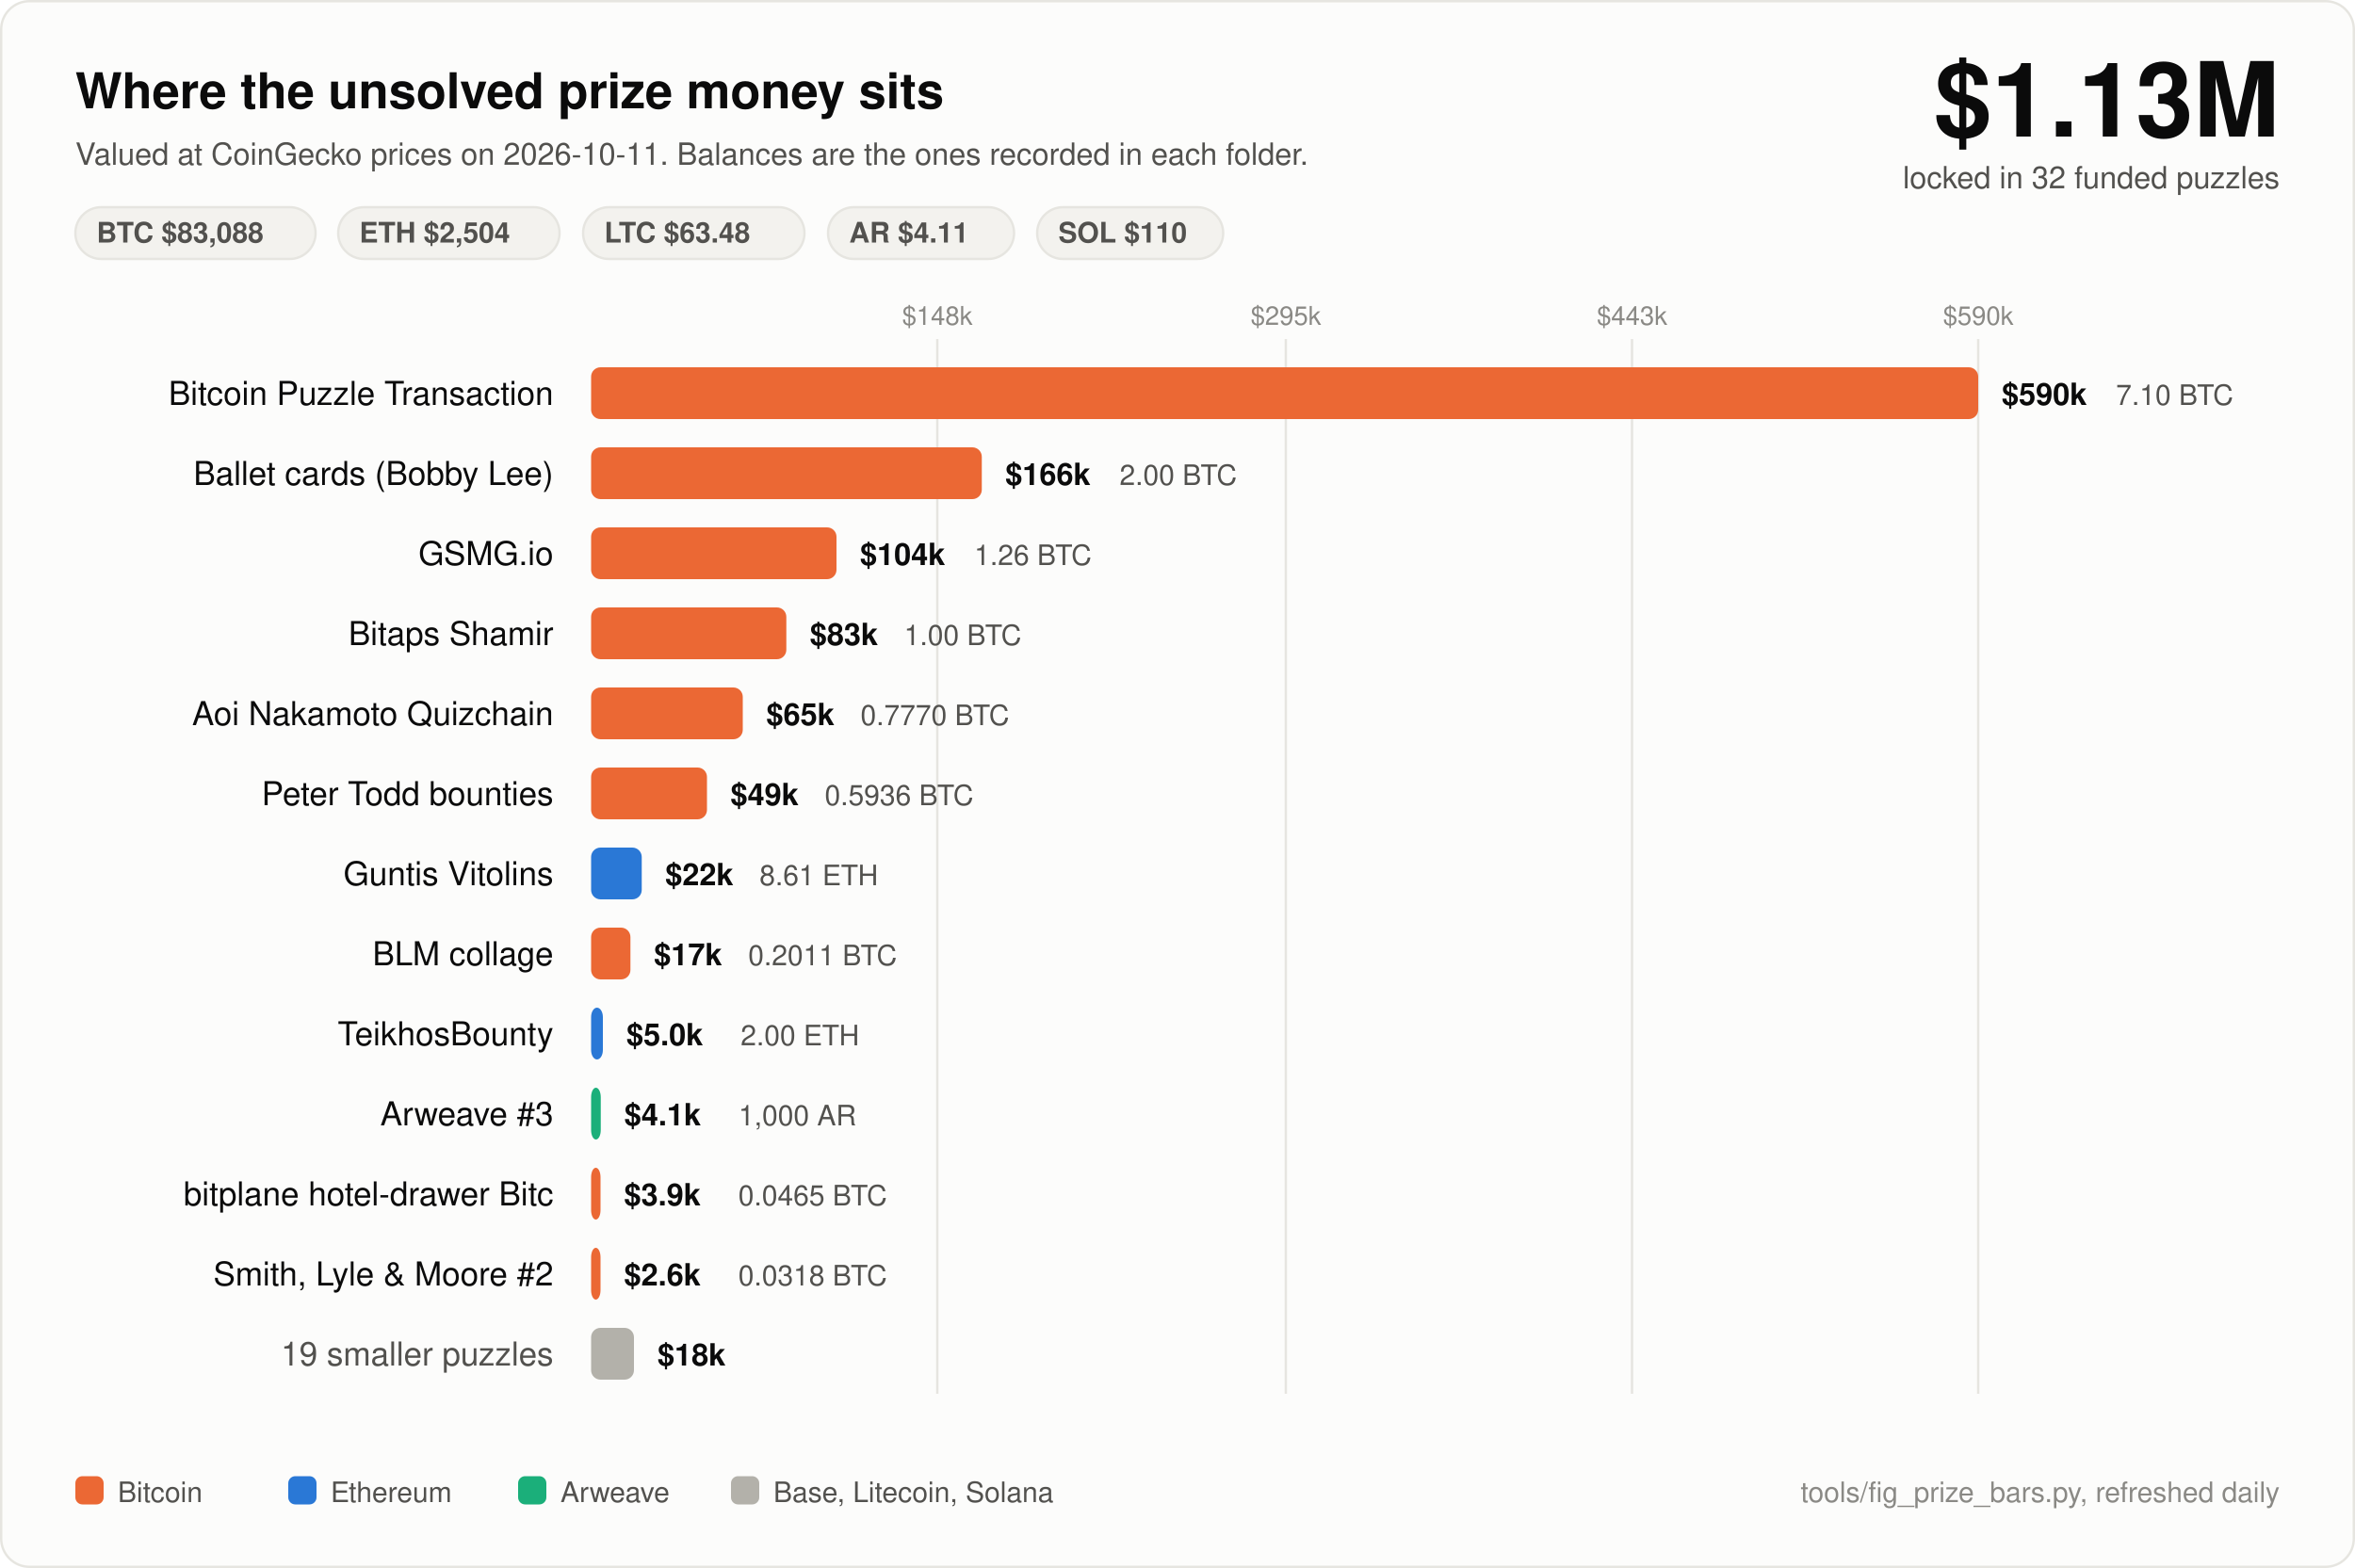
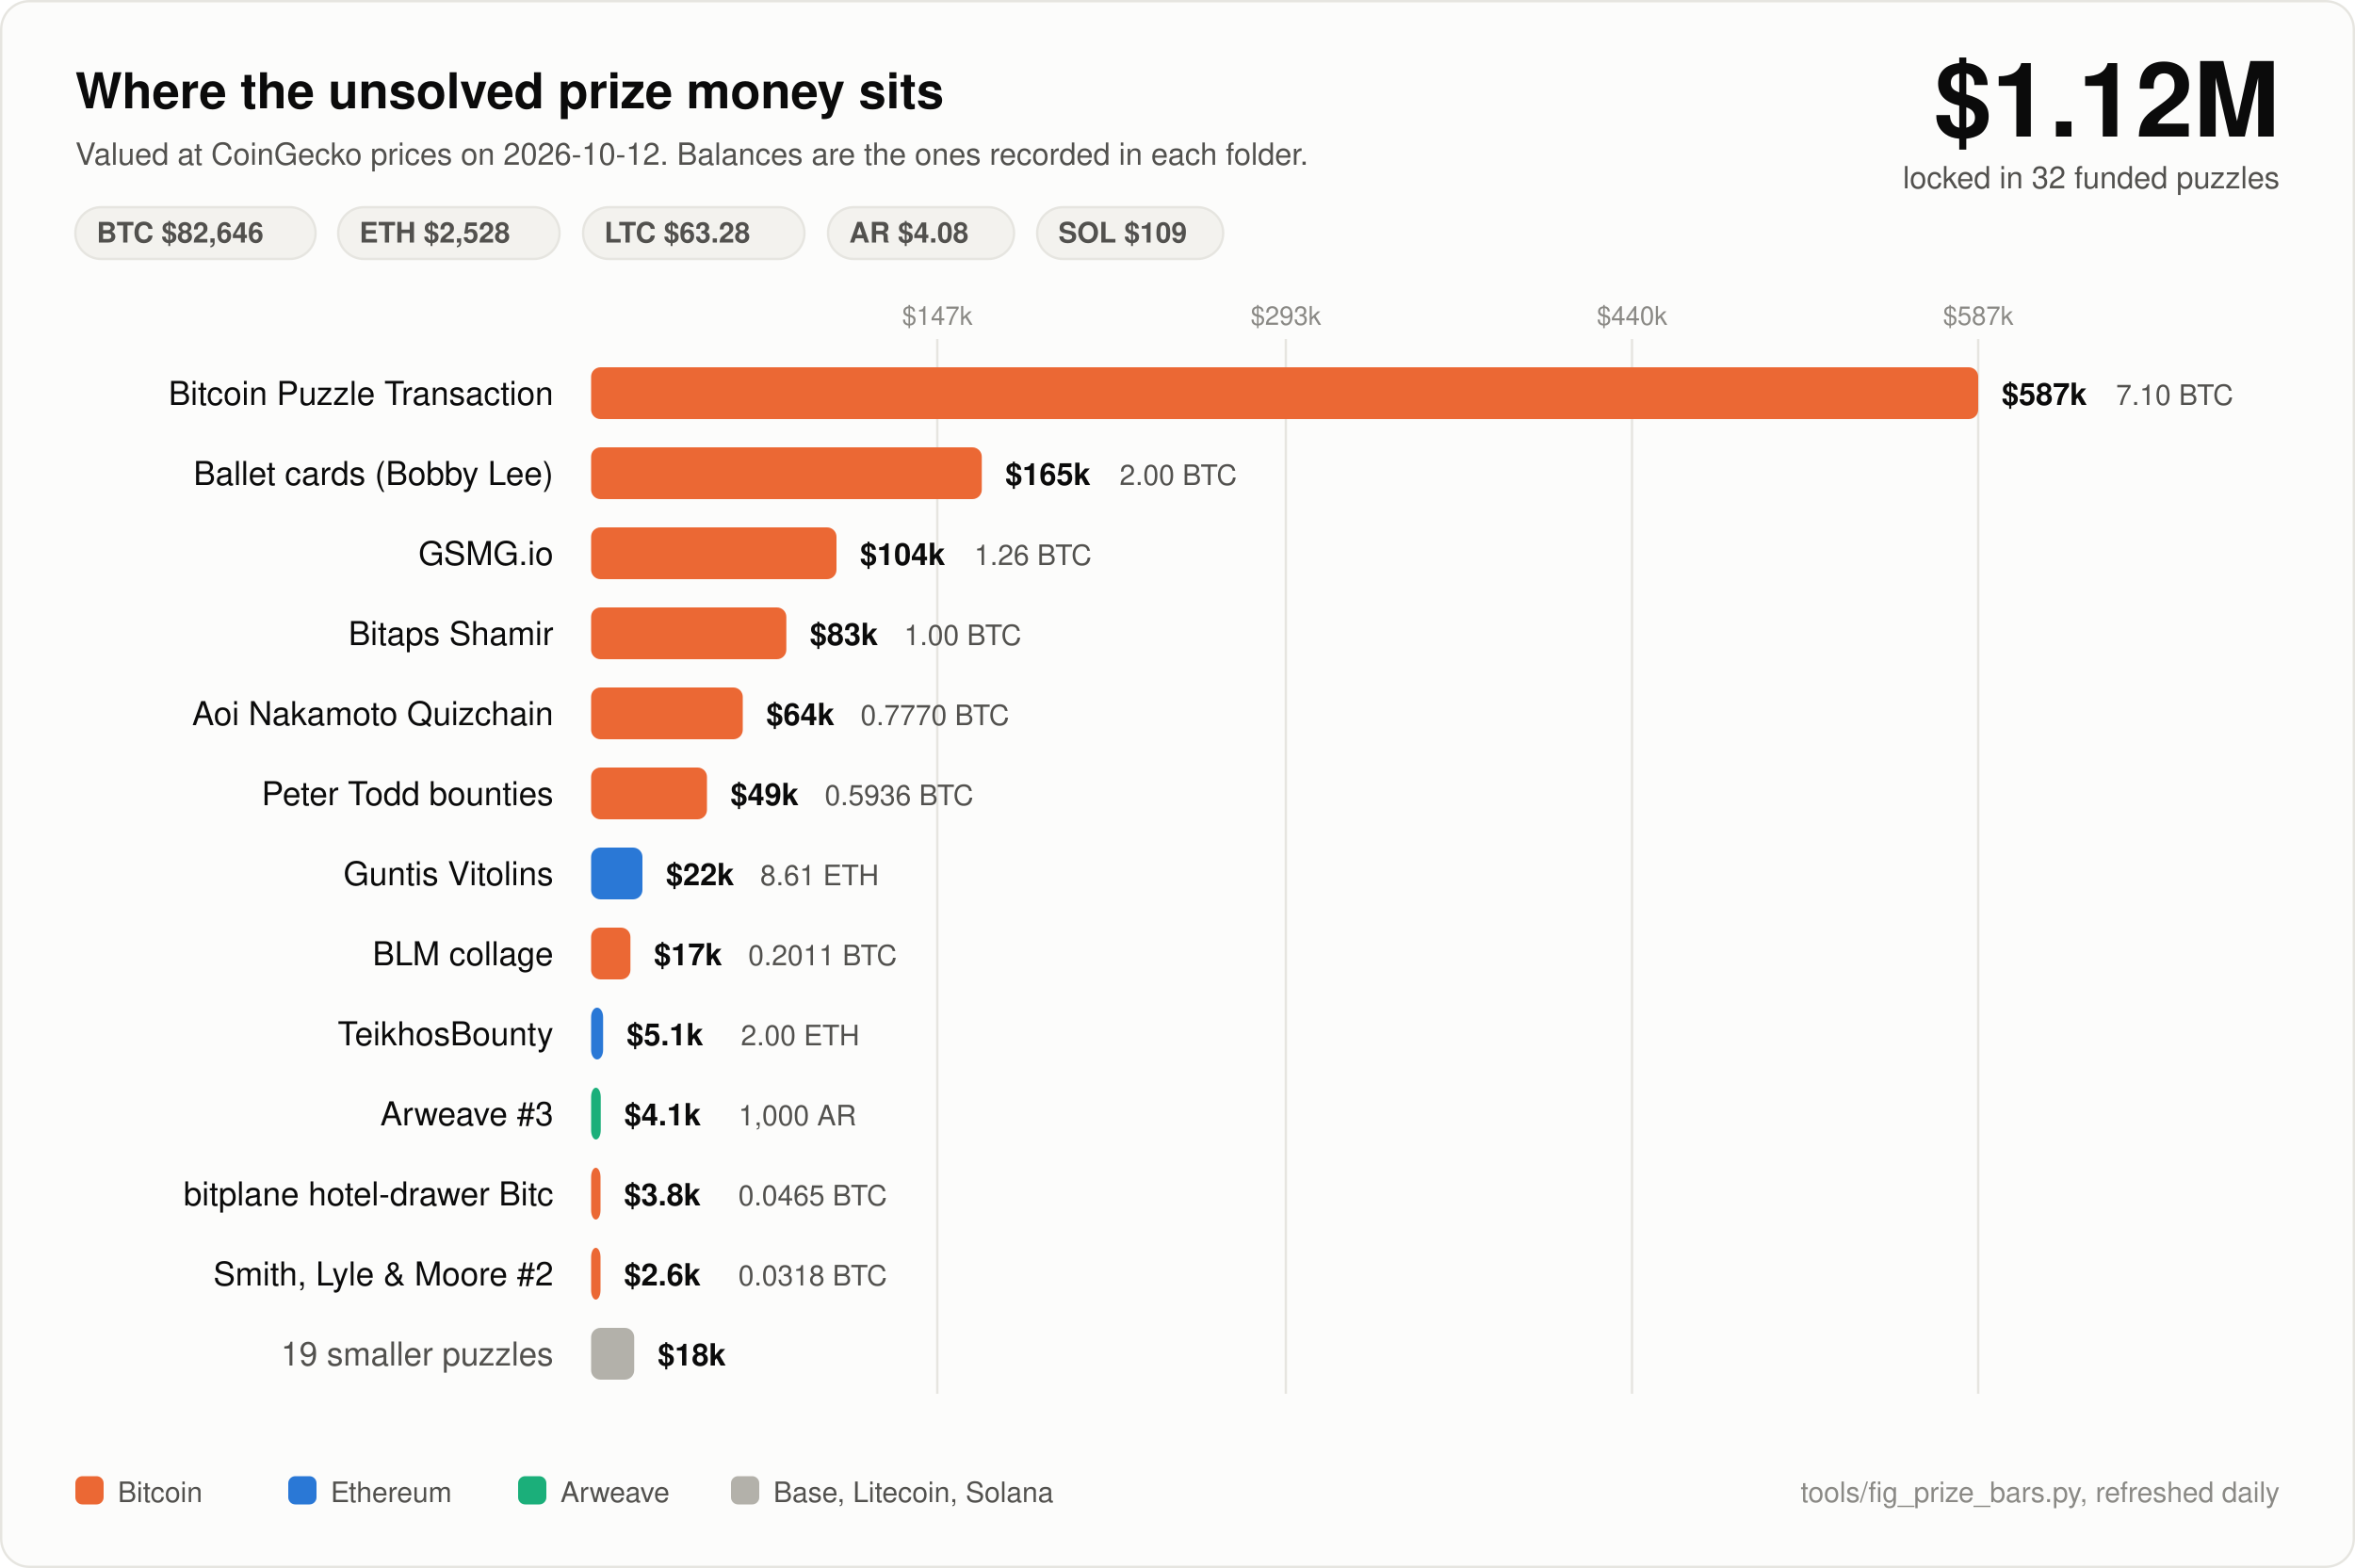
<svg xmlns="http://www.w3.org/2000/svg" width="1000" height="666" viewBox="0 0 1000 666" font-family="ui-sans-serif, -apple-system, Segoe UI, Helvetica, Arial, sans-serif">
  <rect x="0.5" y="0.5" width="999" height="665" rx="12" fill="#fcfcfb" stroke="#e6e5e0" />
  <text x="32" y="46" fill="#0b0b0b" font-size="21" font-weight="700">Where the unsolved prize money sits</text>
-   <text x="32" y="70" fill="#52514e" font-size="13">Valued at CoinGecko prices on 2026-10-11. Balances are the ones recorded in each folder.</text>
-   <text x="968" y="58" fill="#0b0b0b" font-size="44" font-weight="700" text-anchor="end">$1.13M</text>
+   <text x="32" y="70" fill="#52514e" font-size="13">Valued at CoinGecko prices on 2026-10-12. Balances are the ones recorded in each folder.</text>
+   <text x="968" y="58" fill="#0b0b0b" font-size="44" font-weight="700" text-anchor="end">$1.12M</text>
  <text x="968" y="80" fill="#52514e" font-size="13" text-anchor="end">locked in 32 funded puzzles</text>
  <rect x="32" y="88" width="102" height="22" rx="11" fill="#f3f2ee" stroke="#e6e5e0" />
-   <text x="41" y="103" fill="#52514e" font-size="12" font-weight="600">BTC $83,088</text>
+   <text x="41" y="103" fill="#52514e" font-size="12" font-weight="600">BTC $82,646</text>
  <rect x="143.6" y="88" width="94" height="22" rx="11" fill="#f3f2ee" stroke="#e6e5e0" />
-   <text x="152.6" y="103" fill="#52514e" font-size="12" font-weight="600">ETH $2,504</text>
+   <text x="152.6" y="103" fill="#52514e" font-size="12" font-weight="600">ETH $2,528</text>
  <rect x="247.6" y="88" width="94" height="22" rx="11" fill="#f3f2ee" stroke="#e6e5e0" />
-   <text x="256.6" y="103" fill="#52514e" font-size="12" font-weight="600">LTC $63.48</text>
+   <text x="256.6" y="103" fill="#52514e" font-size="12" font-weight="600">LTC $63.28</text>
  <rect x="351.6" y="88" width="79" height="22" rx="11" fill="#f3f2ee" stroke="#e6e5e0" />
-   <text x="360.6" y="103" fill="#52514e" font-size="12" font-weight="600">AR $4.11</text>
+   <text x="360.6" y="103" fill="#52514e" font-size="12" font-weight="600">AR $4.08</text>
  <rect x="440.4" y="88" width="79" height="22" rx="11" fill="#f3f2ee" stroke="#e6e5e0" />
-   <text x="449.4" y="103" fill="#52514e" font-size="12" font-weight="600">SOL $110</text>
+   <text x="449.4" y="103" fill="#52514e" font-size="12" font-weight="600">SOL $109</text>
  <line x1="398" y1="144" x2="398" y2="592" stroke="#e6e5e0" stroke-width="1" />
-   <text x="398" y="138" fill="#8a8985" font-size="11" text-anchor="middle">$148k</text>
+   <text x="398" y="138" fill="#8a8985" font-size="11" text-anchor="middle">$147k</text>
  <line x1="546" y1="144" x2="546" y2="592" stroke="#e6e5e0" stroke-width="1" />
-   <text x="546" y="138" fill="#8a8985" font-size="11" text-anchor="middle">$295k</text>
+   <text x="546" y="138" fill="#8a8985" font-size="11" text-anchor="middle">$293k</text>
  <line x1="693" y1="144" x2="693" y2="592" stroke="#e6e5e0" stroke-width="1" />
-   <text x="693" y="138" fill="#8a8985" font-size="11" text-anchor="middle">$443k</text>
+   <text x="693" y="138" fill="#8a8985" font-size="11" text-anchor="middle">$440k</text>
  <line x1="840" y1="144" x2="840" y2="592" stroke="#e6e5e0" stroke-width="1" />
-   <text x="840" y="138" fill="#8a8985" font-size="11" text-anchor="middle">$590k</text>
+   <text x="840" y="138" fill="#8a8985" font-size="11" text-anchor="middle">$587k</text>
  <text x="235" y="172" fill="#0b0b0b" font-size="14" text-anchor="end">Bitcoin Puzzle Transaction</text>
  <rect x="251" y="156" width="589.0" height="22" rx="4" fill="#eb6834" />
-   <text x="850.0" y="172" fill="#0b0b0b" font-size="13" font-weight="600">$590k</text>
+   <text x="850.0" y="172" fill="#0b0b0b" font-size="13" font-weight="600">$587k</text>
  <text x="898.5" y="172" fill="#52514e" font-size="12">7.10 BTC</text>
  <text x="235" y="206" fill="#0b0b0b" font-size="14" text-anchor="end">Ballet cards (Bobby Lee)</text>
  <rect x="251" y="190" width="165.9" height="22" rx="4" fill="#eb6834" />
-   <text x="426.9" y="206" fill="#0b0b0b" font-size="13" font-weight="600">$166k</text>
+   <text x="426.9" y="206" fill="#0b0b0b" font-size="13" font-weight="600">$165k</text>
  <text x="475.4" y="206" fill="#52514e" font-size="12">2.00 BTC</text>
  <text x="235" y="240" fill="#0b0b0b" font-size="14" text-anchor="end">GSMG.io</text>
  <rect x="251" y="224" width="104.2" height="22" rx="4" fill="#eb6834" />
  <text x="365.2" y="240" fill="#0b0b0b" font-size="13" font-weight="600">$104k</text>
  <text x="413.7" y="240" fill="#52514e" font-size="12">1.26 BTC</text>
  <text x="235" y="274" fill="#0b0b0b" font-size="14" text-anchor="end">Bitaps Shamir</text>
  <rect x="251" y="258" width="82.9" height="22" rx="4" fill="#eb6834" />
  <text x="343.9" y="274" fill="#0b0b0b" font-size="13" font-weight="600">$83k</text>
  <text x="383.9" y="274" fill="#52514e" font-size="12">1.00 BTC</text>
  <text x="235" y="308" fill="#0b0b0b" font-size="14" text-anchor="end">Aoi Nakamoto Quizchain</text>
  <rect x="251" y="292" width="64.4" height="22" rx="4" fill="#eb6834" />
-   <text x="325.4" y="308" fill="#0b0b0b" font-size="13" font-weight="600">$65k</text>
+   <text x="325.4" y="308" fill="#0b0b0b" font-size="13" font-weight="600">$64k</text>
  <text x="365.4" y="308" fill="#52514e" font-size="12">0.7770 BTC</text>
  <text x="235" y="342" fill="#0b0b0b" font-size="14" text-anchor="end">Peter Todd bounties</text>
  <rect x="251" y="326" width="49.2" height="22" rx="4" fill="#eb6834" />
  <text x="310.2" y="342" fill="#0b0b0b" font-size="13" font-weight="600">$49k</text>
  <text x="350.2" y="342" fill="#52514e" font-size="12">0.5936 BTC</text>
  <text x="235" y="376" fill="#0b0b0b" font-size="14" text-anchor="end">Guntis Vitolins</text>
-   <rect x="251" y="360" width="21.5" height="22" rx="4" fill="#2a78d6" />
-   <text x="282.5" y="376" fill="#0b0b0b" font-size="13" font-weight="600">$22k</text>
-   <text x="322.5" y="376" fill="#52514e" font-size="12">8.61 ETH</text>
+   <rect x="251" y="360" width="21.8" height="22" rx="4" fill="#2a78d6" />
+   <text x="282.8" y="376" fill="#0b0b0b" font-size="13" font-weight="600">$22k</text>
+   <text x="322.8" y="376" fill="#52514e" font-size="12">8.61 ETH</text>
  <text x="235" y="410" fill="#0b0b0b" font-size="14" text-anchor="end">BLM collage</text>
  <rect x="251" y="394" width="16.7" height="22" rx="4" fill="#eb6834" />
  <text x="277.7" y="410" fill="#0b0b0b" font-size="13" font-weight="600">$17k</text>
  <text x="317.7" y="410" fill="#52514e" font-size="12">0.2011 BTC</text>
  <text x="235" y="444" fill="#0b0b0b" font-size="14" text-anchor="end">TeikhosBounty</text>
-   <rect x="251" y="428" width="5.0" height="22" rx="4" fill="#2a78d6" />
-   <text x="266.0" y="444" fill="#0b0b0b" font-size="13" font-weight="600">$5.0k</text>
-   <text x="314.5" y="444" fill="#52514e" font-size="12">2.00 ETH</text>
+   <rect x="251" y="428" width="5.1" height="22" rx="4" fill="#2a78d6" />
+   <text x="266.1" y="444" fill="#0b0b0b" font-size="13" font-weight="600">$5.1k</text>
+   <text x="314.6" y="444" fill="#52514e" font-size="12">2.00 ETH</text>
  <text x="235" y="478" fill="#0b0b0b" font-size="14" text-anchor="end">Arweave #3</text>
  <rect x="251" y="462" width="4.1" height="22" rx="4" fill="#1baf7a" />
  <text x="265.1" y="478" fill="#0b0b0b" font-size="13" font-weight="600">$4.1k</text>
  <text x="313.6" y="478" fill="#52514e" font-size="12">1,000 AR</text>
  <text x="235" y="512" fill="#0b0b0b" font-size="14" text-anchor="end">bitplane hotel-drawer Bitc</text>
  <rect x="251" y="496" width="4.0" height="22" rx="4" fill="#eb6834" />
-   <text x="265.0" y="512" fill="#0b0b0b" font-size="13" font-weight="600">$3.9k</text>
+   <text x="265.0" y="512" fill="#0b0b0b" font-size="13" font-weight="600">$3.8k</text>
  <text x="313.5" y="512" fill="#52514e" font-size="12">0.0465 BTC</text>
  <text x="235" y="546" fill="#0b0b0b" font-size="14" text-anchor="end">Smith, Lyle &amp; Moore #2</text>
  <rect x="251" y="530" width="4.0" height="22" rx="4" fill="#eb6834" />
  <text x="265.0" y="546" fill="#0b0b0b" font-size="13" font-weight="600">$2.6k</text>
  <text x="313.5" y="546" fill="#52514e" font-size="12">0.0318 BTC</text>
  <text x="235" y="580" fill="#52514e" font-size="14" text-anchor="end">19 smaller puzzles</text>
-   <rect x="251" y="564" width="18.2" height="22" rx="4" fill="#b3b1aa" />
-   <text x="279.2" y="580" fill="#0b0b0b" font-size="13" font-weight="600">$18k</text>
+   <rect x="251" y="564" width="18.3" height="22" rx="4" fill="#b3b1aa" />
+   <text x="279.3" y="580" fill="#0b0b0b" font-size="13" font-weight="600">$18k</text>
  <rect x="32" y="627" width="12" height="12" rx="3" fill="#eb6834" />
  <text x="50" y="638" fill="#52514e" font-size="12">Bitcoin</text>
  <rect x="122.4" y="627" width="12" height="12" rx="3" fill="#2a78d6" />
  <text x="140.4" y="638" fill="#52514e" font-size="12">Ethereum</text>
  <rect x="220.0" y="627" width="12" height="12" rx="3" fill="#1baf7a" />
  <text x="238.0" y="638" fill="#52514e" font-size="12">Arweave</text>
  <rect x="310.4" y="627" width="12" height="12" rx="3" fill="#b3b1aa" />
  <text x="328.4" y="638" fill="#52514e" font-size="12">Base, Litecoin, Solana</text>
  <text x="968" y="638" fill="#8a8985" font-size="12" text-anchor="end">tools/fig_prize_bars.py, refreshed daily</text>
</svg>
